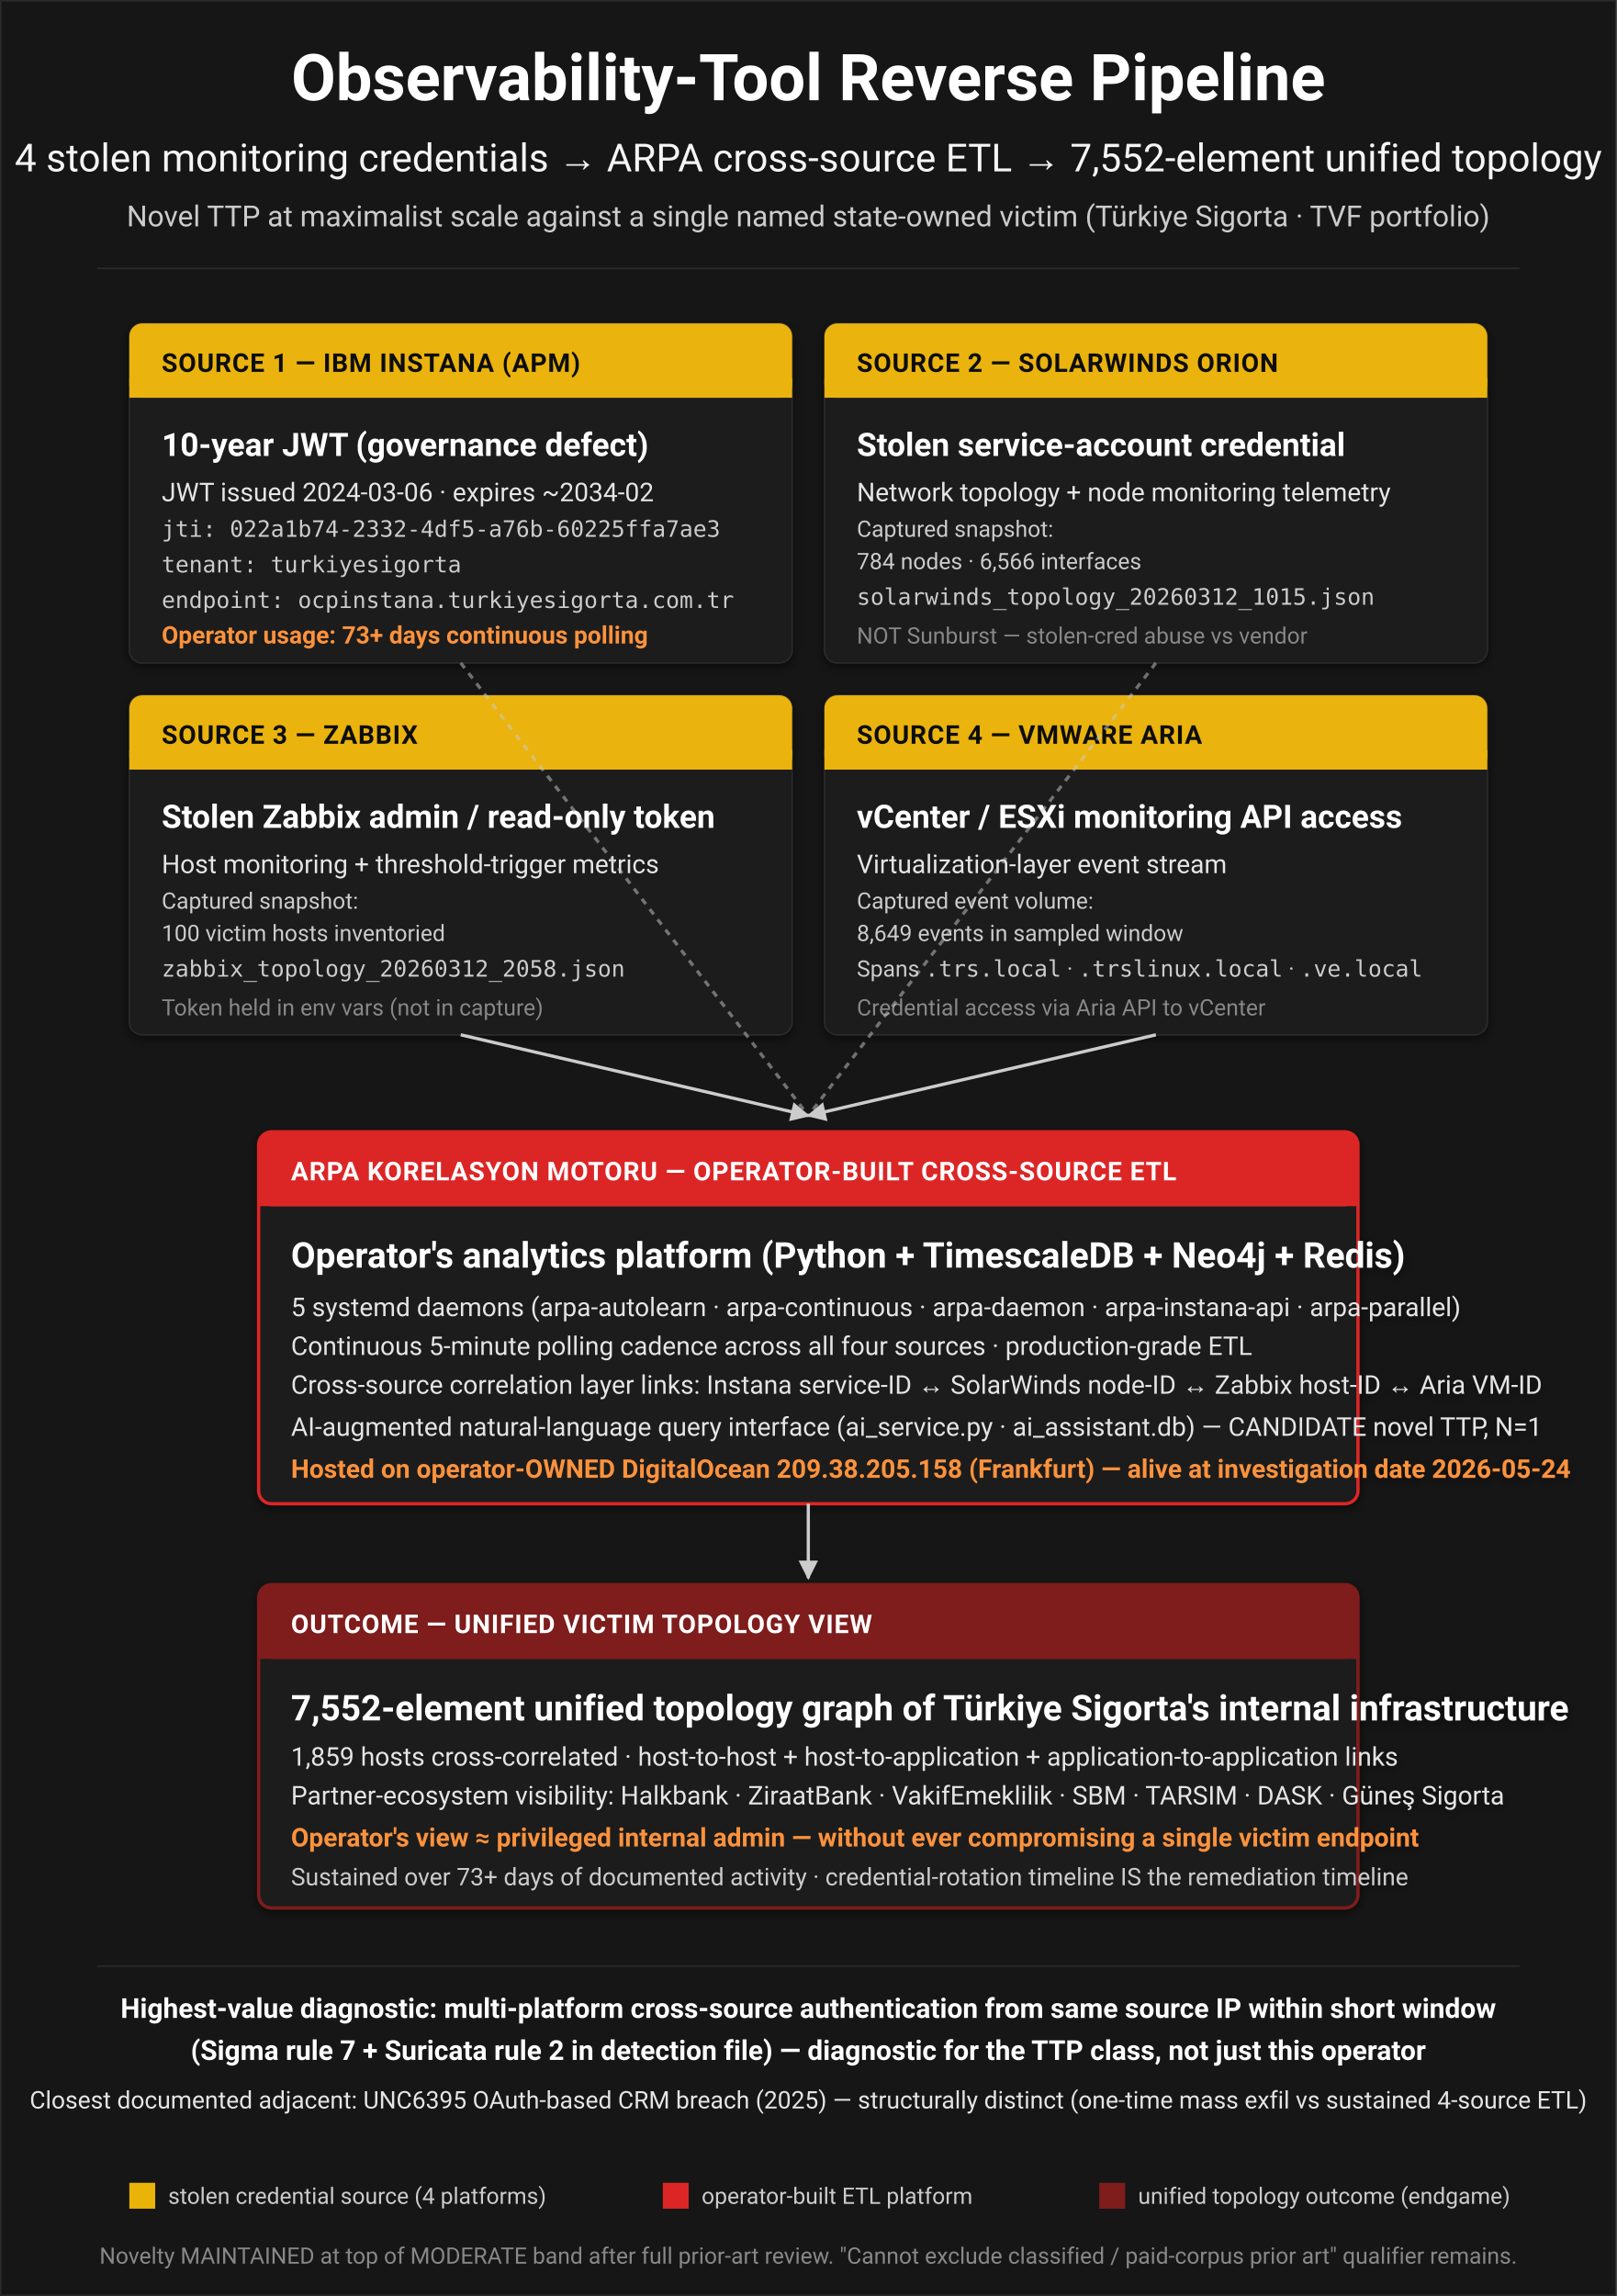
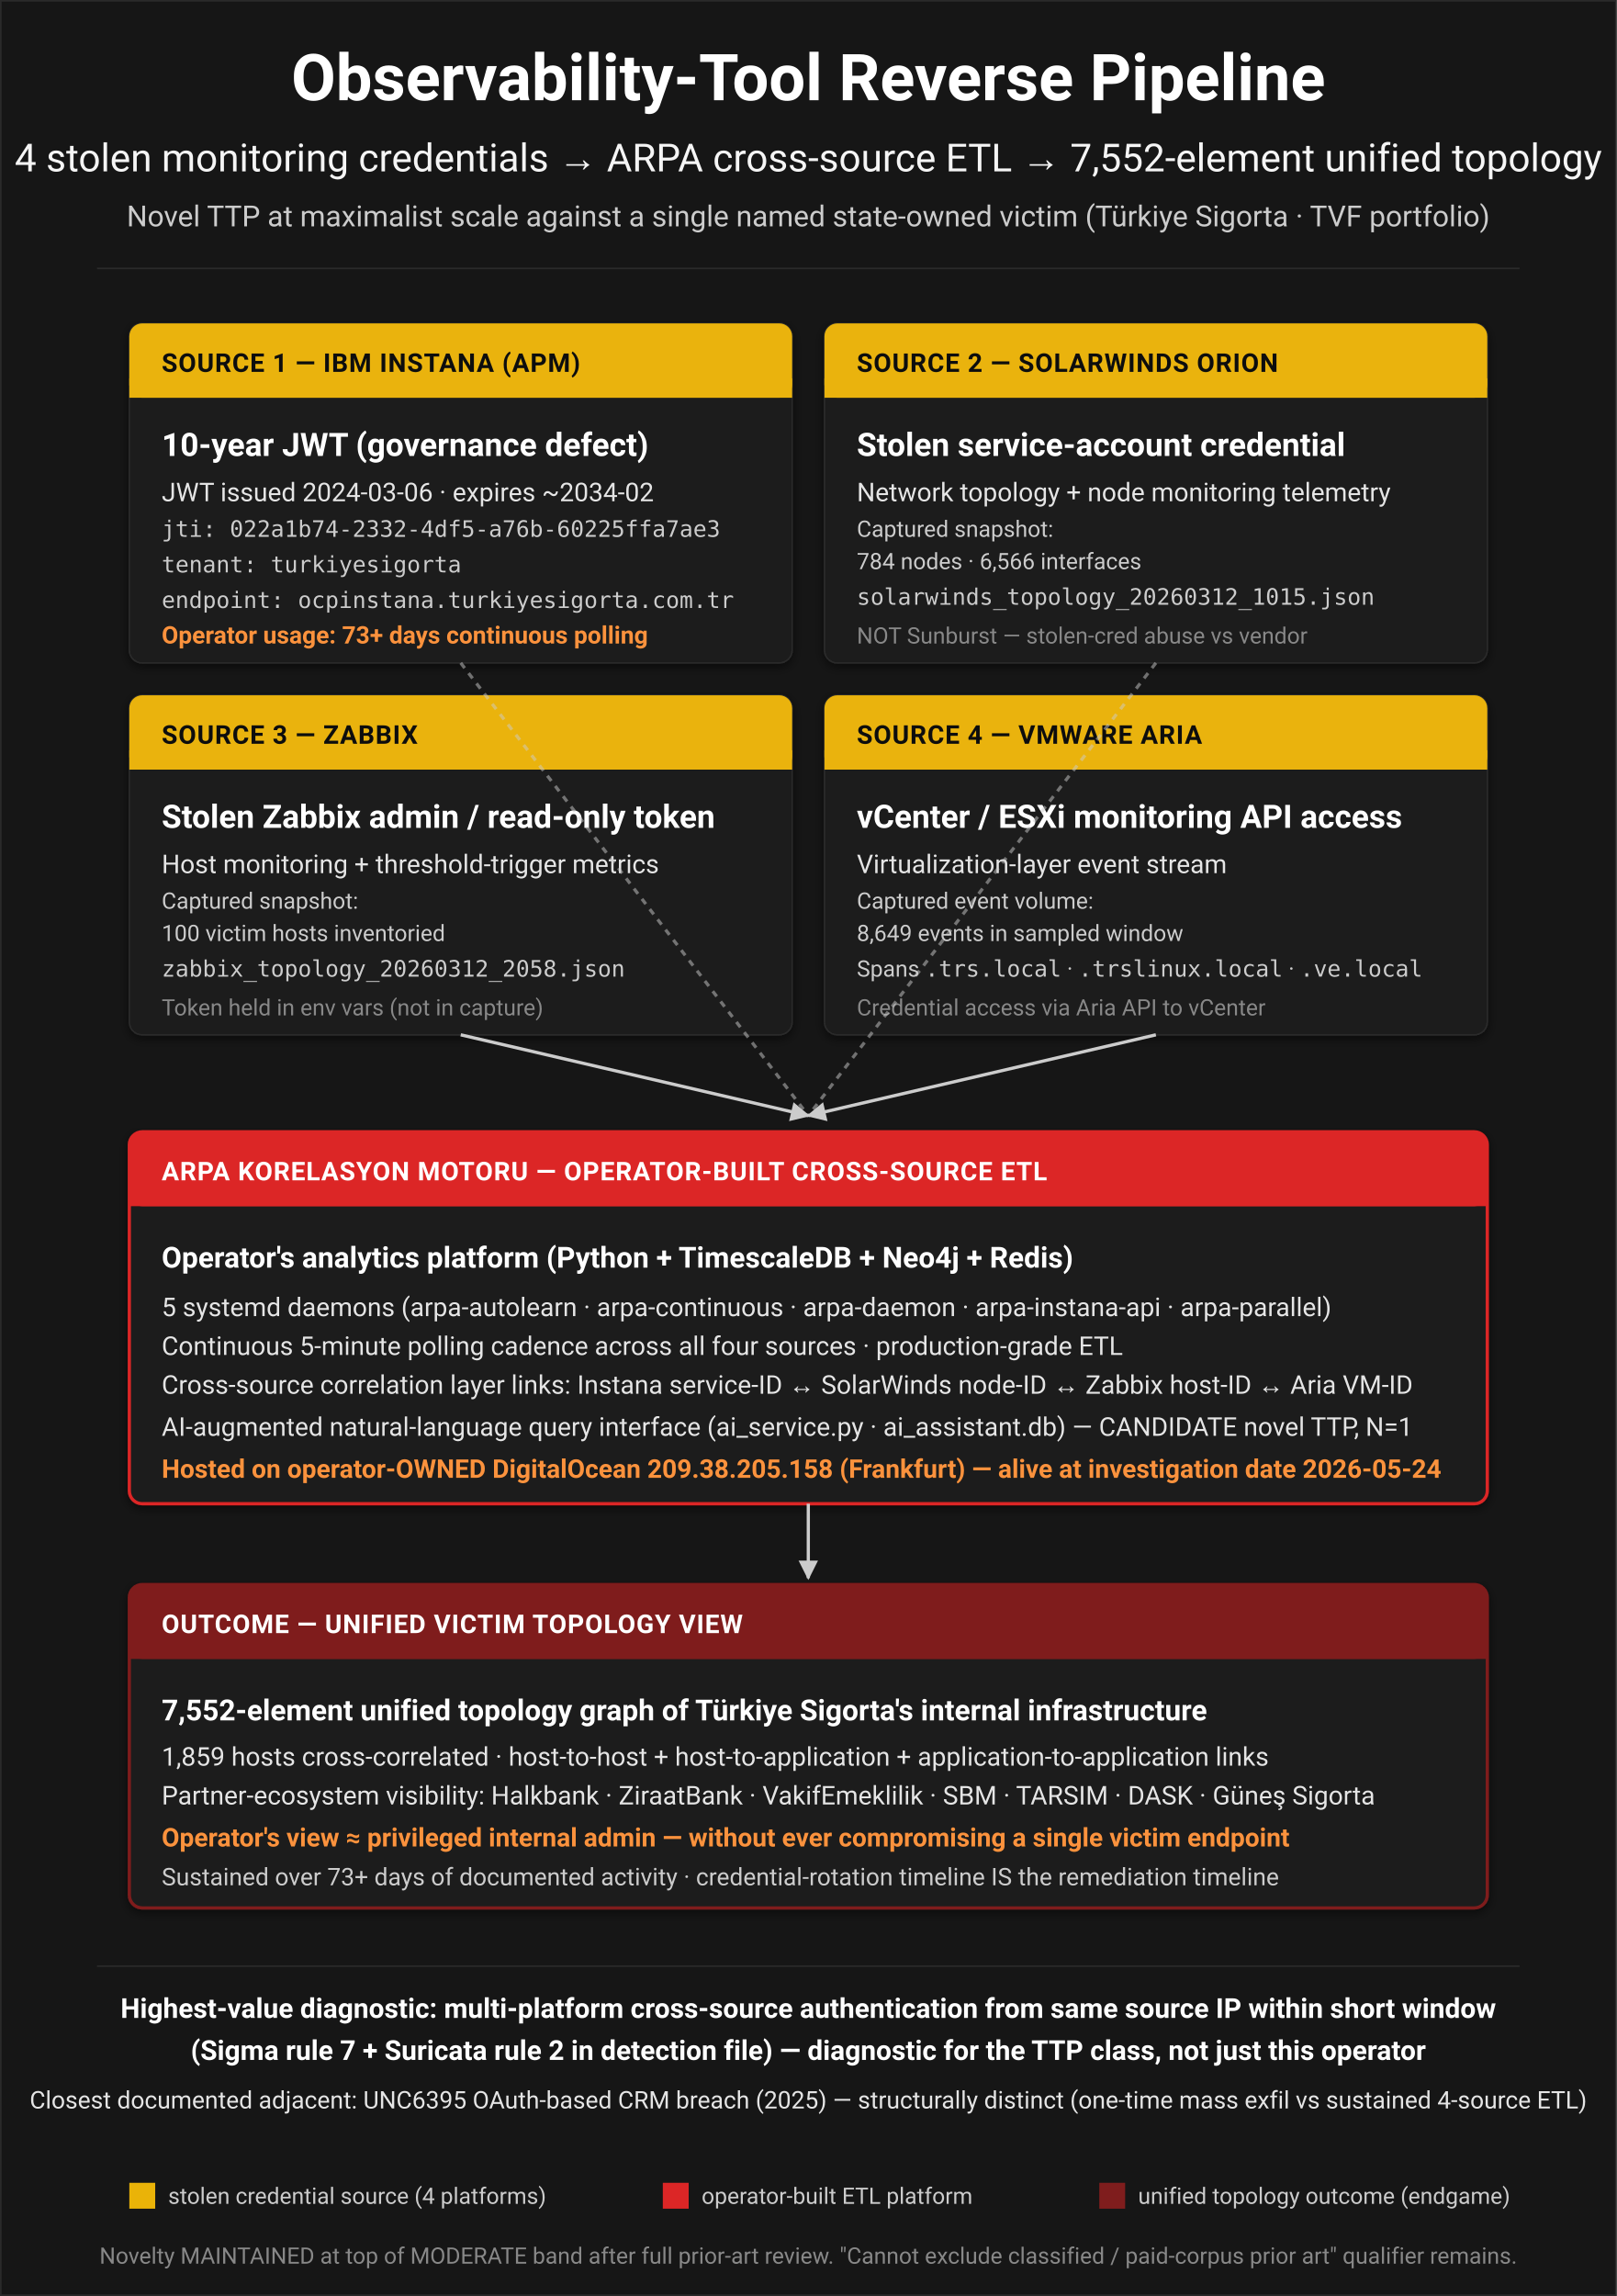
<svg xmlns="http://www.w3.org/2000/svg" viewBox="0 0 1000 1420" font-family="-apple-system, BlinkMacSystemFont, 'Segoe UI', Roboto, 'Helvetica Neue', Arial, sans-serif">
  <defs>
    <filter id="cardShadow" x="-2%" y="-2%" width="104%" height="108%">
      <feDropShadow dx="0" dy="2" stdDeviation="3" flood-color="#000" flood-opacity="0.55" />
    </filter>
    <marker id="arrow" viewBox="0 0 10 10" refX="9" refY="5" markerWidth="6" markerHeight="6" orient="auto-start-reverse">
      <path d="M0,0 L10,5 L0,10 z" fill="#cccccc" />
    </marker>
  </defs>
  <rect width="1000" height="1420" fill="#161616" />
  <rect x="0.5" y="0.5" width="999" height="1419" fill="none" stroke="#2a2a2a" stroke-width="1" />
  <text x="500" y="62" text-anchor="middle" font-size="40" font-weight="700" fill="#ffffff">Observability-Tool Reverse Pipeline</text>
  <text x="500" y="106" text-anchor="middle" font-size="24" fill="#f5f5f5">4 stolen monitoring credentials → ARPA cross-source ETL → 7,552-element unified topology</text>
  <text x="500" y="140" text-anchor="middle" font-size="18" fill="#cccccc">Novel TTP at maximalist scale against a single named state-owned victim (Türkiye Sigorta · TVF portfolio)</text>
  <line x1="60" y1="166" x2="940" y2="166" stroke="#2a2a2a" stroke-width="1" />
  <g filter="url(#cardShadow)">
    <rect x="80" y="200" width="410" height="210" rx="8" fill="#1a1a1a" stroke="#2a2a2a" stroke-width="1" />
    <rect x="80" y="200" width="410" height="46" rx="8" fill="#eab308" />
    <rect x="80" y="234" width="410" height="12" fill="#eab308" />
    <text x="100" y="230" font-size="16" font-weight="700" fill="#111111" letter-spacing="0.5">SOURCE 1 — IBM INSTANA (APM)</text>
    <text x="100" y="282" font-size="20" font-weight="700" fill="#ffffff">10-year JWT (governance defect)</text>
    <text x="100" y="310" font-size="16" fill="#e5e5e5">JWT issued 2024-03-06 · expires ~2034-02</text>
    <text x="100" y="332" font-size="14" fill="#cccccc" font-family="ui-monospace, 'Cascadia Mono', Menlo, monospace">jti: 022a1b74-2332-4df5-a76b-60225ffa7ae3</text>
    <text x="100" y="354" font-size="14" fill="#cccccc" font-family="ui-monospace, 'Cascadia Mono', Menlo, monospace">tenant: turkiyesigorta</text>
    <text x="100" y="376" font-size="14" fill="#cccccc" font-family="ui-monospace, 'Cascadia Mono', Menlo, monospace">endpoint: ocpinstana.turkiyesigorta.com.tr</text>
    <text x="100" y="398" font-size="15" fill="#fb923c" font-weight="600">Operator usage: 73+ days continuous polling</text>
  </g>
  <g filter="url(#cardShadow)">
    <rect x="510" y="200" width="410" height="210" rx="8" fill="#1a1a1a" stroke="#2a2a2a" stroke-width="1" />
    <rect x="510" y="200" width="410" height="46" rx="8" fill="#eab308" />
    <rect x="510" y="234" width="410" height="12" fill="#eab308" />
    <text x="530" y="230" font-size="16" font-weight="700" fill="#111111" letter-spacing="0.5">SOURCE 2 — SOLARWINDS ORION</text>
    <text x="530" y="282" font-size="20" font-weight="700" fill="#ffffff">Stolen service-account credential</text>
    <text x="530" y="310" font-size="16" fill="#e5e5e5">Network topology + node monitoring telemetry</text>
    <text x="530" y="332" font-size="14" fill="#cccccc">Captured snapshot:</text>
    <text x="530" y="352" font-size="14" fill="#cccccc">  784 nodes · 6,566 interfaces</text>
    <text x="530" y="374" font-size="14" fill="#cccccc" font-family="ui-monospace, 'Cascadia Mono', Menlo, monospace">solarwinds_topology_20260312_1015.json</text>
    <text x="530" y="398" font-size="14" fill="#888888">NOT Sunburst — stolen-cred abuse vs vendor</text>
  </g>
  <g filter="url(#cardShadow)">
    <rect x="80" y="430" width="410" height="210" rx="8" fill="#1a1a1a" stroke="#2a2a2a" stroke-width="1" />
    <rect x="80" y="430" width="410" height="46" rx="8" fill="#eab308" />
    <rect x="80" y="464" width="410" height="12" fill="#eab308" />
    <text x="100" y="460" font-size="16" font-weight="700" fill="#111111" letter-spacing="0.5">SOURCE 3 — ZABBIX</text>
    <text x="100" y="512" font-size="20" font-weight="700" fill="#ffffff">Stolen Zabbix admin / read-only token</text>
    <text x="100" y="540" font-size="16" fill="#e5e5e5">Host monitoring + threshold-trigger metrics</text>
    <text x="100" y="562" font-size="14" fill="#cccccc">Captured snapshot:</text>
    <text x="100" y="582" font-size="14" fill="#cccccc">  100 victim hosts inventoried</text>
    <text x="100" y="604" font-size="14" fill="#cccccc" font-family="ui-monospace, 'Cascadia Mono', Menlo, monospace">zabbix_topology_20260312_2058.json</text>
    <text x="100" y="628" font-size="14" fill="#888888">Token held in env vars (not in capture)</text>
  </g>
  <g filter="url(#cardShadow)">
    <rect x="510" y="430" width="410" height="210" rx="8" fill="#1a1a1a" stroke="#2a2a2a" stroke-width="1" />
    <rect x="510" y="430" width="410" height="46" rx="8" fill="#eab308" />
    <rect x="510" y="464" width="410" height="12" fill="#eab308" />
    <text x="530" y="460" font-size="16" font-weight="700" fill="#111111" letter-spacing="0.5">SOURCE 4 — VMWARE ARIA</text>
    <text x="530" y="512" font-size="20" font-weight="700" fill="#ffffff">vCenter / ESXi monitoring API access</text>
    <text x="530" y="540" font-size="16" fill="#e5e5e5">Virtualization-layer event stream</text>
    <text x="530" y="562" font-size="14" fill="#cccccc">Captured event volume:</text>
    <text x="530" y="582" font-size="14" fill="#cccccc">  8,649 events in sampled window</text>
    <text x="530" y="604" font-size="14" fill="#cccccc">Spans <tspan font-family="ui-monospace, 'Cascadia Mono', Menlo, monospace">.trs.local</tspan> · <tspan font-family="ui-monospace, 'Cascadia Mono', Menlo, monospace">.trslinux.local</tspan> · <tspan font-family="ui-monospace, 'Cascadia Mono', Menlo, monospace">.ve.local</tspan>
    </text>
    <text x="530" y="628" font-size="14" fill="#888888">Credential access via Aria API to vCenter</text>
  </g>
  <line x1="285" y1="640" x2="500" y2="690" stroke="#cccccc" stroke-width="2" marker-end="url(#arrow)" />
  <line x1="715" y1="640" x2="500" y2="690" stroke="#cccccc" stroke-width="2" marker-end="url(#arrow)" />
  <line x1="285" y1="410" x2="500" y2="690" stroke="#cccccc" stroke-width="2" stroke-dasharray="4,4" opacity="0.5" />
  <line x1="715" y1="410" x2="500" y2="690" stroke="#cccccc" stroke-width="2" stroke-dasharray="4,4" opacity="0.5" />
  <g filter="url(#cardShadow)">
-     <rect x="160" y="700" width="680" height="230" rx="8" fill="#1a1a1a" stroke="#dc2626" stroke-width="2" />
-     <rect x="160" y="700" width="680" height="46" rx="8" fill="#dc2626" />
-     <rect x="160" y="734" width="680" height="12" fill="#dc2626" />
-     <text x="180" y="730" font-size="16" font-weight="700" fill="#ffffff" letter-spacing="0.5">ARPA KORELASYON MOTORU — OPERATOR-BUILT CROSS-SOURCE ETL</text>
-     <text x="180" y="784" font-size="22" font-weight="700" fill="#ffffff">Operator's analytics platform (Python + TimescaleDB + Neo4j + Redis)</text>
-     <text x="180" y="814" font-size="16" fill="#e5e5e5">5 systemd daemons (arpa-autolearn · arpa-continuous · arpa-daemon · arpa-instana-api · arpa-parallel)</text>
-     <text x="180" y="838" font-size="16" fill="#e5e5e5">Continuous 5-minute polling cadence across all four sources · production-grade ETL</text>
-     <text x="180" y="862" font-size="16" fill="#e5e5e5">Cross-source correlation layer links: Instana service-ID ↔ SolarWinds node-ID ↔ Zabbix host-ID ↔ Aria VM-ID</text>
-     <text x="180" y="888" font-size="16" fill="#e5e5e5">AI-augmented natural-language query interface (ai_service.py · ai_assistant.db) — CANDIDATE novel TTP, N=1</text>
-     <text x="180" y="914" font-size="16" fill="#fb923c" font-weight="700">Hosted on operator-OWNED DigitalOcean 209.38.205.158 (Frankfurt) — alive at investigation date 2026-05-24</text>
+     <rect x="80" y="700" width="840" height="230" rx="8" fill="#1a1a1a" stroke="#dc2626" stroke-width="2" />
+     <rect x="80" y="700" width="840" height="46" rx="8" fill="#dc2626" />
+     <rect x="80" y="734" width="840" height="12" fill="#dc2626" />
+     <text x="100" y="730" font-size="16" font-weight="700" fill="#ffffff" letter-spacing="0.5">ARPA KORELASYON MOTORU — OPERATOR-BUILT CROSS-SOURCE ETL</text>
+     <text x="100" y="784" font-size="18" font-weight="700" fill="#ffffff">Operator's analytics platform (Python + TimescaleDB + Neo4j + Redis)</text>
+     <text x="100" y="814" font-size="16" fill="#e5e5e5">5 systemd daemons (arpa-autolearn · arpa-continuous · arpa-daemon · arpa-instana-api · arpa-parallel)</text>
+     <text x="100" y="838" font-size="16" fill="#e5e5e5">Continuous 5-minute polling cadence across all four sources · production-grade ETL</text>
+     <text x="100" y="862" font-size="16" fill="#e5e5e5">Cross-source correlation layer links: Instana service-ID ↔ SolarWinds node-ID ↔ Zabbix host-ID ↔ Aria VM-ID</text>
+     <text x="100" y="888" font-size="16" fill="#e5e5e5">AI-augmented natural-language query interface (ai_service.py · ai_assistant.db) — CANDIDATE novel TTP, N=1</text>
+     <text x="100" y="914" font-size="16" fill="#fb923c" font-weight="700">Hosted on operator-OWNED DigitalOcean 209.38.205.158 (Frankfurt) — alive at investigation date 2026-05-24</text>
  </g>
  <line x1="500" y1="930" x2="500" y2="976" stroke="#cccccc" stroke-width="2" marker-end="url(#arrow)" />
  <g filter="url(#cardShadow)">
-     <rect x="160" y="980" width="680" height="200" rx="8" fill="#1a1a1a" stroke="#7f1d1d" stroke-width="2" />
-     <rect x="160" y="980" width="680" height="46" rx="8" fill="#7f1d1d" />
-     <rect x="160" y="1014" width="680" height="12" fill="#7f1d1d" />
-     <text x="180" y="1010" font-size="16" font-weight="700" fill="#ffffff" letter-spacing="0.5">OUTCOME — UNIFIED VICTIM TOPOLOGY VIEW</text>
-     <text x="180" y="1064" font-size="22" font-weight="700" fill="#ffffff">7,552-element unified topology graph of Türkiye Sigorta's internal infrastructure</text>
-     <text x="180" y="1092" font-size="16" fill="#e5e5e5">1,859 hosts cross-correlated · host-to-host + host-to-application + application-to-application links</text>
-     <text x="180" y="1116" font-size="16" fill="#e5e5e5">Partner-ecosystem visibility: Halkbank · ZiraatBank · VakifEmeklilik · SBM · TARSIM · DASK · Güneş Sigorta</text>
-     <text x="180" y="1142" font-size="16" fill="#fb923c" font-weight="700">Operator's view ≈ privileged internal admin — without ever compromising a single victim endpoint</text>
-     <text x="180" y="1166" font-size="15" fill="#cccccc">Sustained over 73+ days of documented activity · credential-rotation timeline IS the remediation timeline</text>
+     <rect x="80" y="980" width="840" height="200" rx="8" fill="#1a1a1a" stroke="#7f1d1d" stroke-width="2" />
+     <rect x="80" y="980" width="840" height="46" rx="8" fill="#7f1d1d" />
+     <rect x="80" y="1014" width="840" height="12" fill="#7f1d1d" />
+     <text x="100" y="1010" font-size="16" font-weight="700" fill="#ffffff" letter-spacing="0.5">OUTCOME — UNIFIED VICTIM TOPOLOGY VIEW</text>
+     <text x="100" y="1064" font-size="18" font-weight="700" fill="#ffffff">7,552-element unified topology graph of Türkiye Sigorta's internal infrastructure</text>
+     <text x="100" y="1092" font-size="16" fill="#e5e5e5">1,859 hosts cross-correlated · host-to-host + host-to-application + application-to-application links</text>
+     <text x="100" y="1116" font-size="16" fill="#e5e5e5">Partner-ecosystem visibility: Halkbank · ZiraatBank · VakifEmeklilik · SBM · TARSIM · DASK · Güneş Sigorta</text>
+     <text x="100" y="1142" font-size="16" fill="#fb923c" font-weight="700">Operator's view ≈ privileged internal admin — without ever compromising a single victim endpoint</text>
+     <text x="100" y="1166" font-size="15" fill="#cccccc">Sustained over 73+ days of documented activity · credential-rotation timeline IS the remediation timeline</text>
  </g>
  <line x1="60" y1="1216" x2="940" y2="1216" stroke="#2a2a2a" stroke-width="1" />
  <text x="500" y="1248" text-anchor="middle" font-size="17" font-weight="700" fill="#ffffff">Highest-value diagnostic: multi-platform cross-source authentication from same source IP within short window</text>
  <text x="500" y="1274" text-anchor="middle" font-size="17" font-weight="700" fill="#ffffff">(Sigma rule 7 + Suricata rule 2 in detection file) — diagnostic for the TTP class, not just this operator</text>
  <text x="500" y="1304" text-anchor="middle" font-size="15" fill="#e5e5e5">Closest documented adjacent: UNC6395 OAuth-based CRM breach (2025) — structurally distinct (one-time mass exfil vs sustained 4-source ETL)</text>
  <g transform="translate(80, 1350)">
    <rect x="0" y="0" width="16" height="16" fill="#eab308" />
    <text x="24" y="13" font-size="14" fill="#cccccc">stolen credential source (4 platforms)</text>
    <rect x="330" y="0" width="16" height="16" fill="#dc2626" />
    <text x="354" y="13" font-size="14" fill="#cccccc">operator-built ETL platform</text>
    <rect x="600" y="0" width="16" height="16" fill="#7f1d1d" />
    <text x="624" y="13" font-size="14" fill="#cccccc">unified topology outcome (endgame)</text>
  </g>
  <text x="500" y="1400" text-anchor="middle" font-size="14" fill="#888888">Novelty MAINTAINED at top of MODERATE band after full prior-art review. "Cannot exclude classified / paid-corpus prior art" qualifier remains.</text>
</svg>
